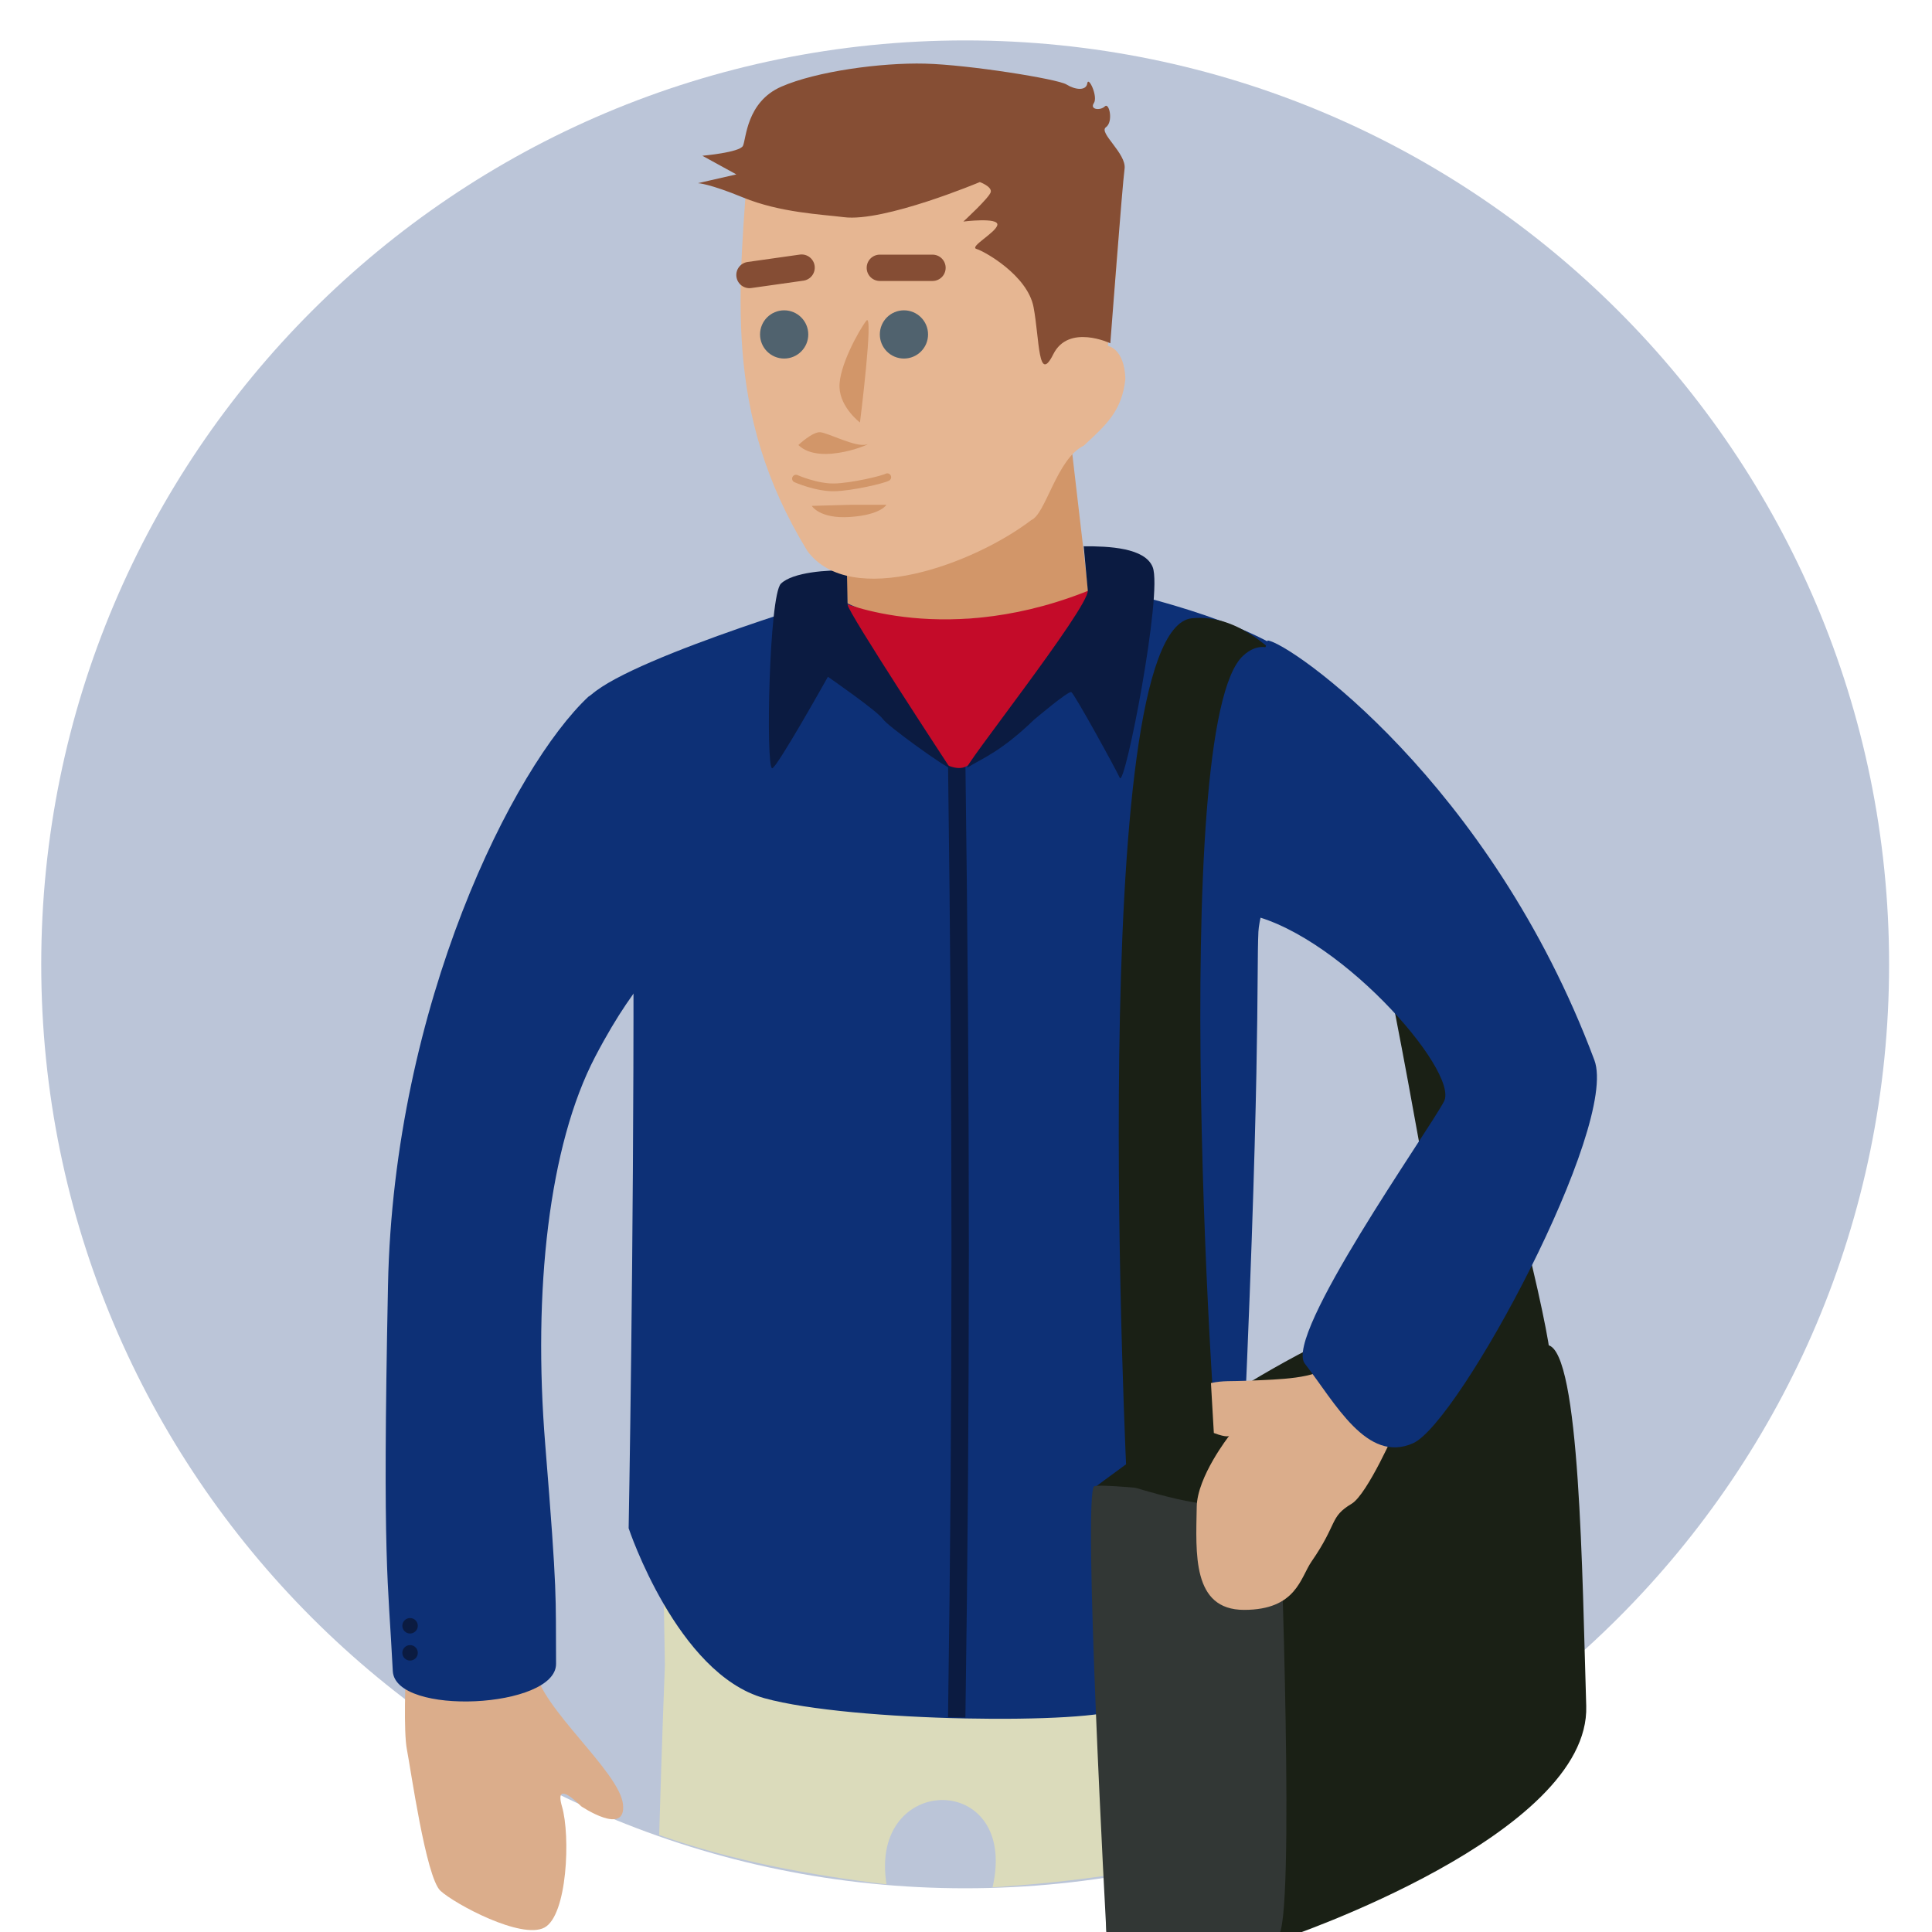
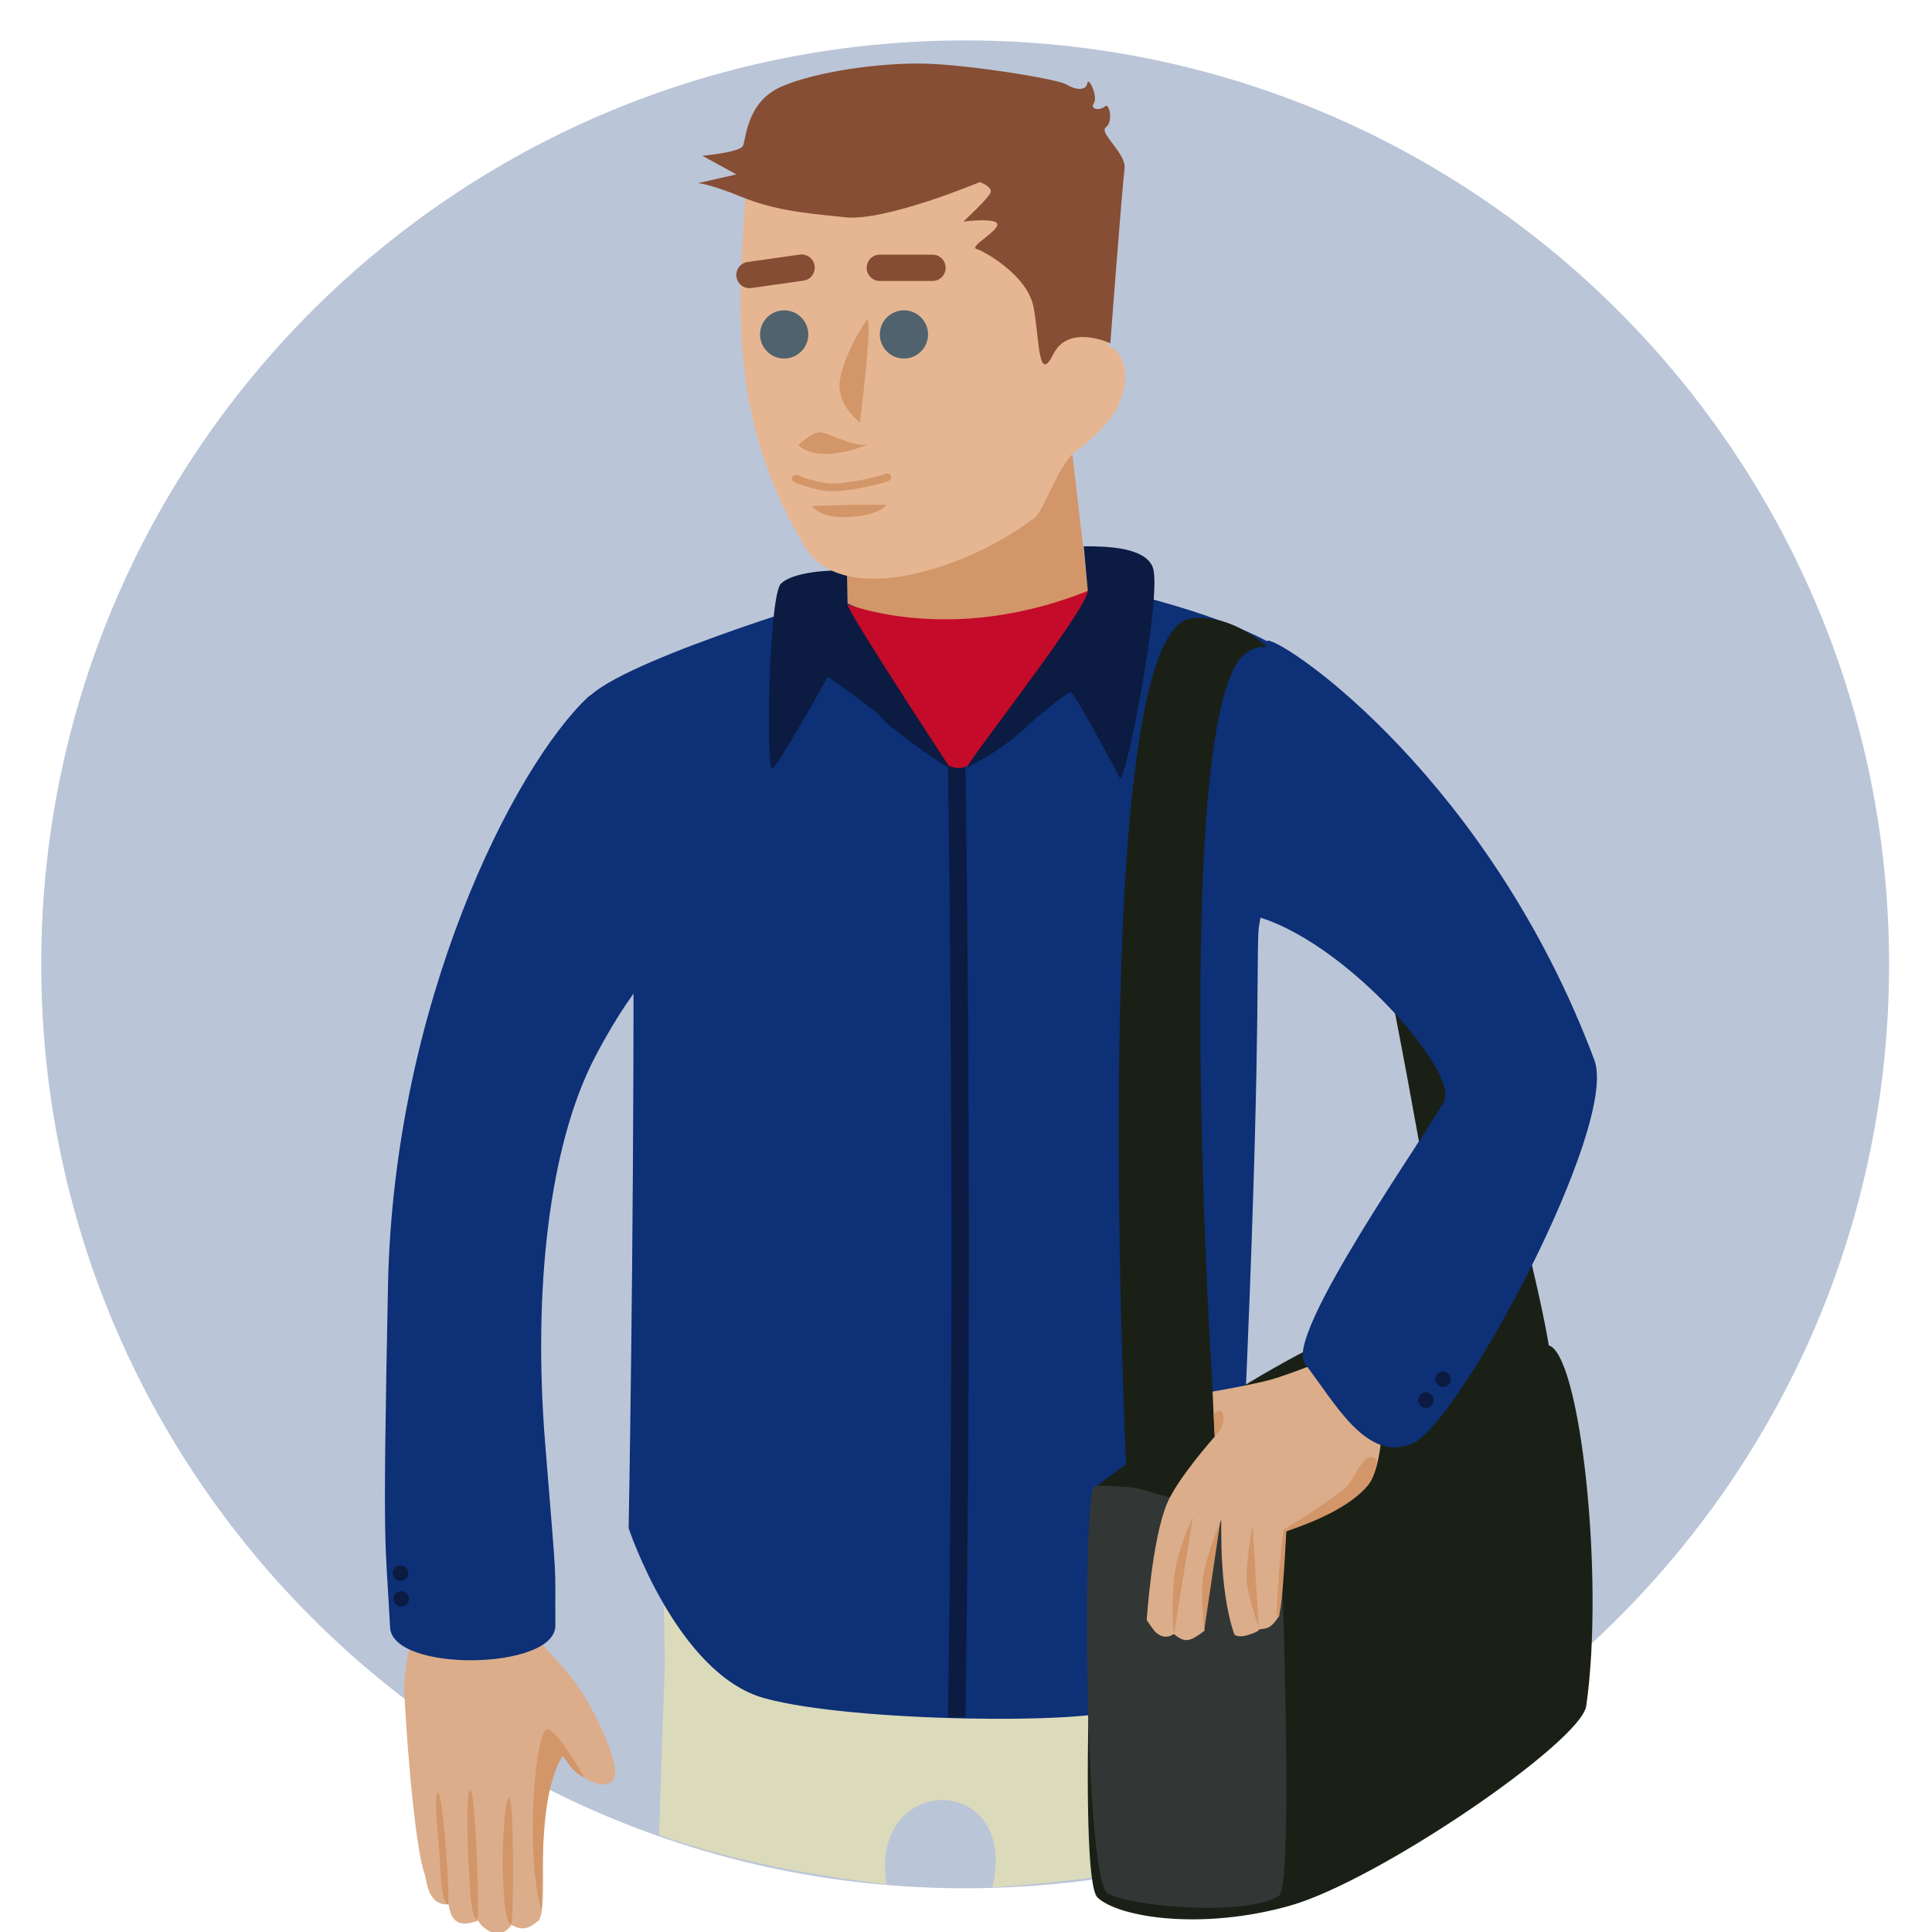
<svg xmlns="http://www.w3.org/2000/svg" id="svg4302" version="1.1" width="1000" height="1000" viewBox="0 0 1000 1000">
  <defs id="defs4306">
    </defs>
  <g id="layer1" style="display:inline" transform="translate(0,-3733)">
    <circle style="fill:#bbc5d8;fill-opacity:1;fill-rule:evenodd;stroke:none;stroke-width:1px;stroke-linecap:butt;stroke-linejoin:miter;stroke-opacity:1" id="path4470" cx="499.566" cy="4232.146" r="478.226" />
  </g>
  <g id="layer6">
    <path style="fill:#dbdbbb;fill-opacity:1;fill-rule:evenodd;stroke:none;stroke-width:1px;stroke-linecap:butt;stroke-linejoin:miter;stroke-opacity:1" clip-path="none" d="m 639.871,763.99 -297.373,3.131 1.654,94.652 c 0,0 -1.486,36.704 -2.961,88.016 37.991,13.439 77.827,20.705 117.672,25.545 -9.43,-58.145 68.796,-58.76 54.883,1.537 41.53,-2.777 83.217,-8.03 123.244,-20.082 7.286,-87.517 1.838,-115.586 1.838,-115.586 z" id="path4242" />
  </g>
  <g id="layer4" style="display:inline">
    <path style="display:inline;opacity:1;fill:#d29669;fill-opacity:1;fill-rule:evenodd;stroke:none;stroke-width:1px;stroke-linecap:butt;stroke-linejoin:miter;stroke-opacity:1" d="m 439.331,325.438 124.998,-10.463 -10.004,-85.999 18.012,-126.704 -144.38,-3.122 z" id="path4963" />
    <path style="fill:#0d3076;fill-opacity:1;fill-rule:evenodd;stroke:none;stroke-width:1px;stroke-linecap:butt;stroke-linejoin:miter;stroke-opacity:1" d="m 432.232,309.061 c 0,0 -118.949,35.476 -129.384,54.258 -10.434,18.781 25.015,115.957 25.042,135.644 0.199,146.05 -2.504,292.052 -2.504,292.052 0,0 25.082,75.439 70.222,87.96 45.14,12.521 170.165,13.669 184.772,5.321 14.608,-8.347 61.039,-90.111 61.768,-105.5 10.537,-222.429 8.158,-274.617 9.201,-296.528 1.043,-21.912 42.266,-120.449 21.912,-138.774 -25.585,-23.035 -93.907,-37.563 -102.255,-39.65 -4.174,-1.043 -39.911,20.086 -73.561,21.651 -33.65,1.565 -65.213,-16.434 -65.213,-16.434 z" id="path4282" />
    <path style="fill:none;fill-rule:evenodd;stroke:#0b1b41;stroke-width:9;stroke-linecap:butt;stroke-linejoin:miter;stroke-miterlimit:4;stroke-dasharray:none;stroke-opacity:1" d="m 495.196,888.915 c 2.37,-162.806 2.37,-316.522 0,-494.292" id="path4284" />
    <path style="fill:#c40b29;fill-opacity:1;fill-rule:evenodd;stroke:none;stroke-width:1px;stroke-linecap:butt;stroke-linejoin:miter;stroke-opacity:1" d="m 434.319,311.148 c 0,0 56.624,25.419 133.315,-7.188 0,0 -49.072,83.358 -67.58,92.748 -18.508,9.391 -73.039,-64.692 -65.735,-85.56 z" id="path4286" />
-     <path style="display:inline;fill:#dbad8b;fill-opacity:1;fill-rule:evenodd;stroke:none;stroke-width:1px;stroke-linecap:butt;stroke-linejoin:miter;stroke-opacity:1" d="m 210.005,866.769 c 0,0 -1.254,29.475 0.627,38.882 1.881,9.407 9.82,66.127 17.345,73.026 7.526,6.899 41.871,25.325 53.786,19.054 11.916,-6.271 13.532,-47.553 9.142,-62.604 -4.39,-15.051 9.887,-0.215 9.887,-0.215 0,0 23.537,15.851 21.655,-1.082 -1.881,-16.933 -42.83,-50.129 -45.339,-69.57 -2.509,-19.441 -67.104,2.509 -67.104,2.509 z" id="path4280" />
-     <path style="fill:#0d3076;fill-opacity:1;fill-rule:evenodd;stroke:none;stroke-width:1px;stroke-linecap:butt;stroke-linejoin:miter;stroke-opacity:1" d="m 304.59,360.576 c -38.68,36.187 -100.823,158.957 -103.763,304.755 -2.941,145.798 0.092,151.986 2.481,199.6 1.179,23.511 84.654,19.41 84.506,-3.757 -0.233,-36.341 0.823,-34.114 -5.61,-113.605 -6.433,-79.491 1.863,-154.699 25.862,-200.609 23.999,-45.91 36.52,-46.954 41.737,-66.779 5.217,-19.825 2.087,-110.602 -14.608,-115.819 -16.695,-5.217 16.076,-33.473 -30.604,-3.786 z" id="path4305" />
+     <path style="display:inline;fill:#dbad8b;fill-opacity:1;fill-rule:evenodd;stroke:none;stroke-width:1px;stroke-linecap:butt;stroke-linejoin:miter;stroke-opacity:1" d="m 213.364,846.616 c 0,0 -4.088,15.854 -4.146,25.447 -0.063,10.468 4.861,83.223 10.707,98.253 0.998,2.962 1.279,16.041 12.232,15.412 0.965,4.055 1.706,13.564 15.269,8.379 2.58,4.342 10.948,11.187 17.314,2.217 7.877,4.53 11.302,-0.743 14.281,-2.311 5.198,-10.602 -2.199,-47.106 7.642,-77.979 4.761,-14.938 6.396,-4.446 9.887,-0.215 3.491,4.231 23.537,15.851 21.655,-1.082 -0.941,-8.466 -10.543,-30.539 -21.131,-44.794 -10.587,-14.255 -22.159,-20.691 -24.208,-36.776 -2.478,-19.445 -59.502,13.448 -59.502,13.448 z" id="path4280" />
+     <path style="fill:#0d3076;fill-opacity:1;fill-rule:evenodd;stroke:none;stroke-width:1px;stroke-linecap:butt;stroke-linejoin:miter;stroke-opacity:1" d="m 304.59,360.576 c -38.68,36.187 -100.823,158.957 -103.763,304.755 -2.941,145.798 -1.322,129.358 1.067,176.972 1.179,23.511 85.715,22.238 85.566,-0.929 -0.233,-36.341 1.176,-14.315 -5.256,-93.806 -6.433,-79.491 1.863,-154.699 25.862,-200.609 23.999,-45.91 36.52,-46.954 41.737,-66.779 5.217,-19.825 2.087,-110.602 -14.608,-115.819 -16.695,-5.217 16.076,-33.473 -30.604,-3.786 z" id="path4305" />
    <path style="fill:#0b1b41;fill-opacity:1;fill-rule:evenodd;stroke:none;stroke-width:1px;stroke-linecap:butt;stroke-linejoin:miter;stroke-opacity:1" d="m 560.924,282.758 c 13.044,-0.066 31.726,0.73 35.71,10.79 5.292,13.362 -14.448,114.598 -17.031,109.064 -2.582,-5.534 -23.216,-43.025 -25.067,-44.366 -1.342,-0.972 -19.341,14.304 -19.341,14.304 -16.913,16.325 -26.391,19.815 -34.324,24.623 -4.908,2.974 62.912,-82.689 62.174,-91.543 m -124.32,7.378 c 0,3.689 53.069,84.533 53.069,84.533 -2.139,-0.02 -32.309,-21.68 -34.811,-25.353 -2.838,-4.165 -28.457,-21.894 -28.457,-21.894 0,0 -26.793,47.93 -28.895,47.364 -3.323,-0.894 -1.571,-89.502 4.57,-95.544 6.122,-6.022 24.563,-7.183 34.155,-6.814" id="path4239" />
-     <circle style="fill:#0b1b41;fill-rule:evenodd;stroke:none;stroke-width:1px;stroke-linecap:butt;stroke-linejoin:miter;stroke-opacity:1;fill-opacity:1" id="path4954" cx="212.25" cy="855.5" r="4" />
-     <circle style="display:inline;fill:#0b1b41;fill-rule:evenodd;stroke:none;stroke-width:1px;stroke-linecap:butt;stroke-linejoin:miter;stroke-opacity:1;fill-opacity:1" id="path4954-7" cx="212.25" cy="841.5" r="4" />
+     <circle style="fill:#0b1b41;fill-opacity:1;fill-rule:evenodd;stroke:none;stroke-width:1px;stroke-linecap:butt;stroke-linejoin:miter;stroke-opacity:1" id="path4954" cx="207.654" cy="827.569" r="4" />
+     <circle style="display:inline;fill:#0b1b41;fill-opacity:1;fill-rule:evenodd;stroke:none;stroke-width:1px;stroke-linecap:butt;stroke-linejoin:miter;stroke-opacity:1" id="path4954-7" cx="207.3" cy="814.276" r="4" />
+     <path style="fill:#d29669;fill-opacity:1;fill-rule:evenodd;stroke:none;stroke-width:1px;stroke-linecap:butt;stroke-linejoin:miter;stroke-opacity:1" d="m 226.772,927.982 c 2.616,-0.13 6.398,57.877 5.114,57.684 -3.518,-0.529 -3.838,-17.922 -4.347,-25.225 -0.509,-7.303 -3.383,-32.328 -0.767,-32.459 z" id="path4291" />
+     <path style="fill:#d29669;fill-opacity:1;fill-rule:evenodd;stroke:none;stroke-width:1px;stroke-linecap:butt;stroke-linejoin:miter;stroke-opacity:1" d="m 302.132,919.533 c 0,0 -11.899,-21.474 -18.274,-24.474 -6.375,-3 -12.596,61.212 -3.658,93.95 0.198,0.726 -0.071,-32.902 2.551,-52.31 2.622,-19.408 8.313,-28.309 8.763,-27.625 5.109,7.757 8.243,10.209 10.618,10.459 z" id="path4293" />
+     <path style="display:inline;fill:#d29669;fill-opacity:1;fill-rule:evenodd;stroke:none;stroke-width:1px;stroke-linecap:butt;stroke-linejoin:miter;stroke-opacity:1" d="m 243.477,926.352 c 2.616,-0.13 4.895,67.423 3.611,67.23 -3.518,-0.529 -3.838,-17.922 -4.347,-25.225 -0.509,-7.303 -1.88,-41.874 0.736,-42.005 z" id="path4291-3" />
+     <path style="display:inline;fill:#d29669;fill-opacity:1;fill-rule:evenodd;stroke:none;stroke-width:1px;stroke-linecap:butt;stroke-linejoin:miter;stroke-opacity:1" d="m 263.541,930.406 c 2.616,-0.13 2.332,65.743 1.048,65.55 -3.518,-0.529 -3.838,-17.922 -4.347,-25.225 -0.509,-7.303 0.683,-40.195 3.299,-40.325 z" id="path4291-6" />
  </g>
  <g id="layer5" style="display:inline">
-     <path style="fill:#1a2015;fill-opacity:1;fill-rule:evenodd;stroke:none;stroke-width:1.774px;stroke-linecap:butt;stroke-linejoin:miter;stroke-opacity:1" d="m 567.479,769.268 5.217,230.595 92.864,3.13 c 0,0 157.556,-53.214 155.469,-119.993 -2.087,-66.779 -3.13,-183.641 -19.825,-186.771 -8.347,-1.565 -33.389,-31.302 -89.734,-12.651 -56.344,18.651 -143.991,85.691 -143.991,85.691 z" id="path4225" />
-     <path style="fill:#323735;fill-opacity:1;fill-rule:evenodd;stroke:none;stroke-width:1px;stroke-linecap:butt;stroke-linejoin:miter;stroke-opacity:1" d="m 662.43,780.745 c 0,0 8.347,218.074 -1.043,221.204 -9.391,3.13 -88.69,-1.043 -88.69,-1.043 0,0 -12.521,-229.552 -6.261,-231.638 6.261,-2.087 94.951,8.347 95.994,11.478 z" id="path4227" />
+     <path style="fill:#1a2015;fill-opacity:1;fill-rule:evenodd;stroke:none;stroke-width:1.774px;stroke-linecap:butt;stroke-linejoin:miter;stroke-opacity:1" d="m 567.479,769.268 c 0,0 -10.388,202.588 0.621,212.917 11.009,10.329 53.936,17.096 99.582,4.191 45.645,-12.906 150.667,-84.756 153.348,-103.376 9.559,-66.399 -3.13,-183.641 -19.825,-186.771 -8.347,-1.565 -33.389,-31.302 -89.734,-12.651 -56.344,18.651 -143.991,85.691 -143.991,85.691 z" id="path4225" />
+     <path style="fill:#323735;fill-opacity:1;fill-rule:evenodd;stroke:none;stroke-width:1px;stroke-linecap:butt;stroke-linejoin:miter;stroke-opacity:1" d="m 662.43,780.745 c 0,0 7.802,194.71 -0.336,200.345 -15.755,10.908 -76.344,5.955 -88.69,-1.043 -12.346,-6.999 -13.228,-208.692 -6.968,-210.779 6.261,-2.087 94.951,8.347 95.994,11.478 z" id="path4227" />
    <path style="fill:#1a2015;fill-opacity:1;fill-rule:evenodd;stroke:none;stroke-width:1px;stroke-linecap:butt;stroke-linejoin:miter;stroke-opacity:1" d="m 583.324,768.705 c 0,0 -21.9,-443.026 33.593,-448.688 102.255,-10.434 190.583,382.645 185.366,384.731 -5.217,2.087 -36.589,-20.23 -48.066,-22.317 -11.478,-2.087 -55.217,-393.277 -110.693,-343.111 -39.513,35.731 -15.19,423.718 -11.016,435.195 4.174,11.478 -49.184,-5.81 -49.184,-5.81 z" id="path4229" />
-     <path style="display:inline;fill:#dbad8b;fill-opacity:1;fill-rule:evenodd;stroke:none;stroke-width:1px;stroke-linecap:butt;stroke-linejoin:miter;stroke-opacity:1" d="m 626.784,715.872 c 6.318,-1.385 10.6,-0.854 19.078,-1.209 8.478,-0.354 17.261,-0.62 24.802,-1.653 7.541,-1.033 13.84,-2.833 17.348,-6.255 14.033,-13.687 34.796,32.299 34.796,32.299 0,0 -14.977,34.365 -23.209,39.291 -11.556,6.916 -7.02,10.047 -20.738,29.878 -5.808,8.396 -7.833,25.025 -34.908,25.046 -27.075,0.021 -24.938,-29.421 -24.529,-53.348 0.268,-15.676 16.776,-36.71 16.776,-36.71 0,0 -1.107,1.091 -7.92,-1.498" id="path4280-3" />
+     <path style="fill:#dbad8b;fill-opacity:1;fill-rule:evenodd;stroke:none;stroke-width:4;stroke-linecap:butt;stroke-linejoin:miter;stroke-miterlimit:4;stroke-dasharray:none;stroke-opacity:1" d="m 678.319,706.887 c 0,0 -13.534,5.259 -20.519,7.192 -9.893,2.738 -30.163,6.207 -30.163,6.207 l 0.774,17.563 0.409,5.633 c 0,0 -19.269,21.587 -24.75,34.692 -7.888,18.861 -10.533,60.422 -10.533,60.422 0,0 3.961,5.899 4.951,6.541 0.99,0.642 4.167,3.835 9.105,0.605 5.961,5.079 8.701,3.683 15.818,-1.634 -0.842,-9.823 3.692,-42.304 8.567,-57.285 0.64,-1.968 -1.665,34.06 6.773,58.772 0.667,1.954 5.515,1.392 7.386,0.607 8.321,-2.458 2.831,-2.696 8.203,-3.194 4.362,-0.495 6.543,-5.182 7.767,-6.537 l 3.681,-44.005 c 0,0 33.021,-11.236 42.78,-24.446 6.312,-8.545 6.981,-31.096 6.981,-31.096 z" id="path4261" />
    <path style="display:inline;fill:#0d3076;fill-opacity:1;fill-rule:evenodd;stroke:none;stroke-width:1px;stroke-linecap:butt;stroke-linejoin:miter;stroke-opacity:1" d="m 656.11,331.494 c 11.49,1.094 115.345,73.455 169.144,217.24 12.724,34.007 -69.838,187.465 -93.794,198.251 -23.956,10.786 -40.373,-20.916 -56.073,-41.152 -11.17,-14.398 63.822,-120.054 72.027,-135.745 8.205,-15.692 -56.851,-89.858 -104.503,-97.397 -47.652,-7.539 11.962,-133.098 13.199,-141.197 z" id="path4322" />
+     <path style="fill:#d29669;fill-opacity:1;fill-rule:evenodd;stroke:none;stroke-width:1px;stroke-linecap:butt;stroke-linejoin:miter;stroke-opacity:1" d="m 617.475,785.018 c 0,0 -8.548,17.205 -9.854,32.903 -1.684,20.242 0.075,27.495 0.075,27.495 z" id="path4263" />
+     <path style="fill:#d29669;fill-opacity:1;fill-rule:evenodd;stroke:none;stroke-width:1px;stroke-linecap:butt;stroke-linejoin:miter;stroke-opacity:1" d="m 631.686,787.06 -8.439,57.096 c 0,0 -1.843,-18.694 -0.549,-27.908 1.416,-10.081 8.988,-29.188 8.988,-29.188 z" id="path4265" />
+     <path style="fill:#d29669;fill-opacity:1;fill-rule:evenodd;stroke:none;stroke-width:1px;stroke-linecap:butt;stroke-linejoin:miter;stroke-opacity:1" d="m 648.328,789.55 3.195,53.077 c 0,0 -5.573,-16.055 -6.177,-24.434 -0.69,-9.574 2.981,-28.643 2.981,-28.643 z" id="path4267" />
+     <path style="fill:#d29669;fill-opacity:1;fill-rule:evenodd;stroke:none;stroke-width:1px;stroke-linecap:butt;stroke-linejoin:miter;stroke-opacity:1" d="m 661.993,835.952 c -2.113,4.26 -0.507,-11.326 -0.278,-16.983 0.369,-9.105 2.659,-27.209 2.659,-27.209 0,0 21.846,-13.237 31.645,-21.357 5.672,-4.7 8.85,-18.767 15.549,-15.703 2.635,1.205 -0.673,8.668 -0.673,8.668 0,0 -2.277,14.898 -45.151,29.259 0,0 -1.757,39.305 -3.752,43.327 z" id="path4269" />
+     <path style="fill:#d29669;fill-opacity:1;fill-rule:evenodd;stroke:none;stroke-width:1px;stroke-linecap:butt;stroke-linejoin:miter;stroke-opacity:1" d="m 628.692,743.343 c 0,0 4.799,-3.636 4.602,-9.843 -0.197,-6.207 -5.053,-1.511 -5.053,-1.511 z" id="path4262" />
+     <circle style="display:inline;fill:#0b1b41;fill-opacity:1;fill-rule:evenodd;stroke:none;stroke-width:1px;stroke-linecap:butt;stroke-linejoin:miter;stroke-opacity:1" id="path4954-3" cx="1030.246" cy="91.876" r="4" transform="matrix(0.7729361,0.6344839,-0.6344839,0.7729361,0,0)" />
+     <circle style="display:inline;fill:#0b1b41;fill-opacity:1;fill-rule:evenodd;stroke:none;stroke-width:1px;stroke-linecap:butt;stroke-linejoin:miter;stroke-opacity:1" id="path4954-7-6" cx="1030.246" cy="77.876" r="4" transform="matrix(0.7729361,0.6344839,-0.6344839,0.7729361,0,0)" />
  </g>
  <g id="layer2" style="display:inline">
    <path style="display:inline;opacity:1;fill:#e6b692;fill-opacity:1;fill-rule:evenodd;stroke:none;stroke-width:1px;stroke-linecap:butt;stroke-linejoin:miter;stroke-opacity:1" d="m 387.811,75.738 c 0,0 5.676,-30.652 40.869,-35.193 35.193,-4.541 108.417,1.135 108.417,1.135 0,0 42.004,22.137 42.572,55.06 0.568,32.922 -6.244,82.306 -6.244,82.306 0,0 8.514,1.135 9.082,17.029 -1.806,16.754 -9.88,23.732 -21.57,34.625 -13.977,6.692 -19.63,35.34 -27.125,38.483 C 504.108,291.883 440.341,315.438 417.895,285.192 373.871,213.174 382.369,151.02 387.811,75.738 Z" id="path4965" />
    <circle style="display:inline;fill:#50626e;fill-opacity:1;fill-rule:evenodd;stroke:none;stroke-width:1px;stroke-linecap:butt;stroke-linejoin:miter;stroke-opacity:1" id="path4968" cx="467.88" cy="173.103" r="12.48" />
    <path style="color:#000000;clip-rule:nonzero;display:inline;overflow:visible;visibility:visible;opacity:1;isolation:auto;mix-blend-mode:normal;color-interpolation:sRGB;color-interpolation-filters:linearRGB;solid-color:#000000;solid-opacity:1;fill:#854d34;fill-opacity:1;fill-rule:evenodd;stroke:none;stroke-width:1px;stroke-linecap:butt;stroke-linejoin:miter;stroke-miterlimit:4;stroke-dasharray:none;stroke-dashoffset:0;stroke-opacity:1;color-rendering:auto;image-rendering:auto;shape-rendering:auto;text-rendering:auto;enable-background:accumulate" d="m 455.407,131.806 27.246,0 c 3.774,0 6.812,3.038 6.812,6.812 0,3.774 -3.038,6.812 -6.812,6.812 l -27.246,0 c -3.774,0 -6.811,-3.038 -6.811,-6.812 0,-3.774 3.038,-6.812 6.811,-6.812 z" id="rect4985" />
    <path style="color:#000000;clip-rule:nonzero;display:inline;overflow:visible;visibility:visible;opacity:1;isolation:auto;mix-blend-mode:normal;color-interpolation:sRGB;color-interpolation-filters:linearRGB;solid-color:#000000;solid-opacity:1;fill:#854d34;fill-opacity:1;fill-rule:evenodd;stroke:none;stroke-width:1px;stroke-linecap:butt;stroke-linejoin:miter;stroke-miterlimit:4;stroke-dasharray:none;stroke-dashoffset:0;stroke-opacity:1;color-rendering:auto;image-rendering:auto;shape-rendering:auto;text-rendering:auto;enable-background:accumulate" d="m 386.972,135.599 26.977,-3.817 c 3.736,-0.529 7.17,2.054 7.699,5.79 0.529,3.736 -2.054,7.17 -5.79,7.699 l -26.977,3.817 c -3.736,0.529 -7.17,-2.054 -7.698,-5.79 -0.529,-3.736 2.054,-7.17 5.79,-7.699 z" id="rect4985-3" />
    <path style="display:inline;fill:#d29669;fill-opacity:1;fill-rule:evenodd;stroke:none;stroke-width:1px;stroke-linecap:butt;stroke-linejoin:miter;stroke-opacity:1" d="m 440.059,261.292 18.732,0 c 0,0 -2.838,5.195 -18.732,6.289 -15.893,1.094 -19.867,-5.742 -19.867,-5.742 z" id="path5010" />
    <path style="display:inline;fill:#864e34;fill-opacity:1;fill-rule:evenodd;stroke:none;stroke-width:1px;stroke-linecap:butt;stroke-linejoin:miter;stroke-opacity:1" d="m 507.148,94.24 c 0,0 -49.587,20.84 -70.386,18.164 -10.931,-1.406 -32.922,-2.271 -52.222,-10.217 -17.519,-7.213 -23.273,-7.379 -23.273,-7.379 l 19.867,-4.541 -17.597,-9.65 c 0,0 19.299,-1.703 21.002,-5.109 1.703,-3.406 1.703,-22.705 19.867,-30.652 18.164,-7.947 51.654,-12.488 74.359,-11.92 22.705,0.568 68.683,7.947 73.224,10.785 4.541,2.838 10.217,3.406 10.785,-0.568 0.568,-3.973 5.676,6.812 3.406,10.217 -2.271,3.406 3.406,3.973 5.676,1.703 2.271,-2.271 4.541,7.947 0.568,10.785 -3.973,2.838 10.785,13.623 9.65,21.57 -1.135,7.947 -7.379,90.253 -7.379,90.253 0,0 -21.57,-10.217 -29.517,5.676 -7.947,15.894 -7.095,-7.947 -10.217,-24.408 -3.122,-16.461 -25.543,-28.949 -29.517,-30.084 -3.973,-1.135 10.217,-8.514 10.785,-12.488 0.568,-3.973 -17.596,-1.703 -17.596,-1.703 0,0 13.623,-12.488 14.191,-15.326 0.568,-2.838 -5.676,-5.109 -5.676,-5.109 z" id="path5013" />
    <circle style="display:inline;fill:#50626e;fill-opacity:1;fill-rule:evenodd;stroke:none;stroke-width:1px;stroke-linecap:butt;stroke-linejoin:miter;stroke-opacity:1" id="path4968-6" cx="405.88" cy="173.103" r="12.48" />
    <path style="fill:none;fill-rule:evenodd;stroke:#d29669;stroke-width:4;stroke-linecap:round;stroke-linejoin:miter;stroke-miterlimit:4;stroke-dasharray:none;stroke-opacity:1" d="m 412,247.75 c 0,0 10.75,4.75 20,4.5 9.25,-0.25 25,-4 27.25,-5.25" id="path4944" />
    <path style="fill:#d29669;fill-opacity:1;fill-rule:evenodd;stroke:none;stroke-width:1px;stroke-linecap:butt;stroke-linejoin:miter;stroke-opacity:1" d="m 413.232,230.34 c 0,0 7.301,-6.9 11.284,-6.624 3.983,0.276 18.585,8.005 23.896,6.348 5.31,-1.656 -23.564,11.593 -35.18,0.276 z" id="path4946" />
    <path style="fill:#d29669;fill-opacity:1;fill-rule:evenodd;stroke:none;stroke-width:1px;stroke-linecap:butt;stroke-linejoin:miter;stroke-opacity:1" d="m 445.121,218.683 c 0,0 -10.193,-7.666 -10.596,-18.227 -0.403,-10.561 9.872,-29.205 13.868,-34.443 3.995,-5.238 -3.271,52.67 -3.271,52.67 z" id="path4950" />
  </g>
  <g id="layer7" style="display:none" />
</svg>
